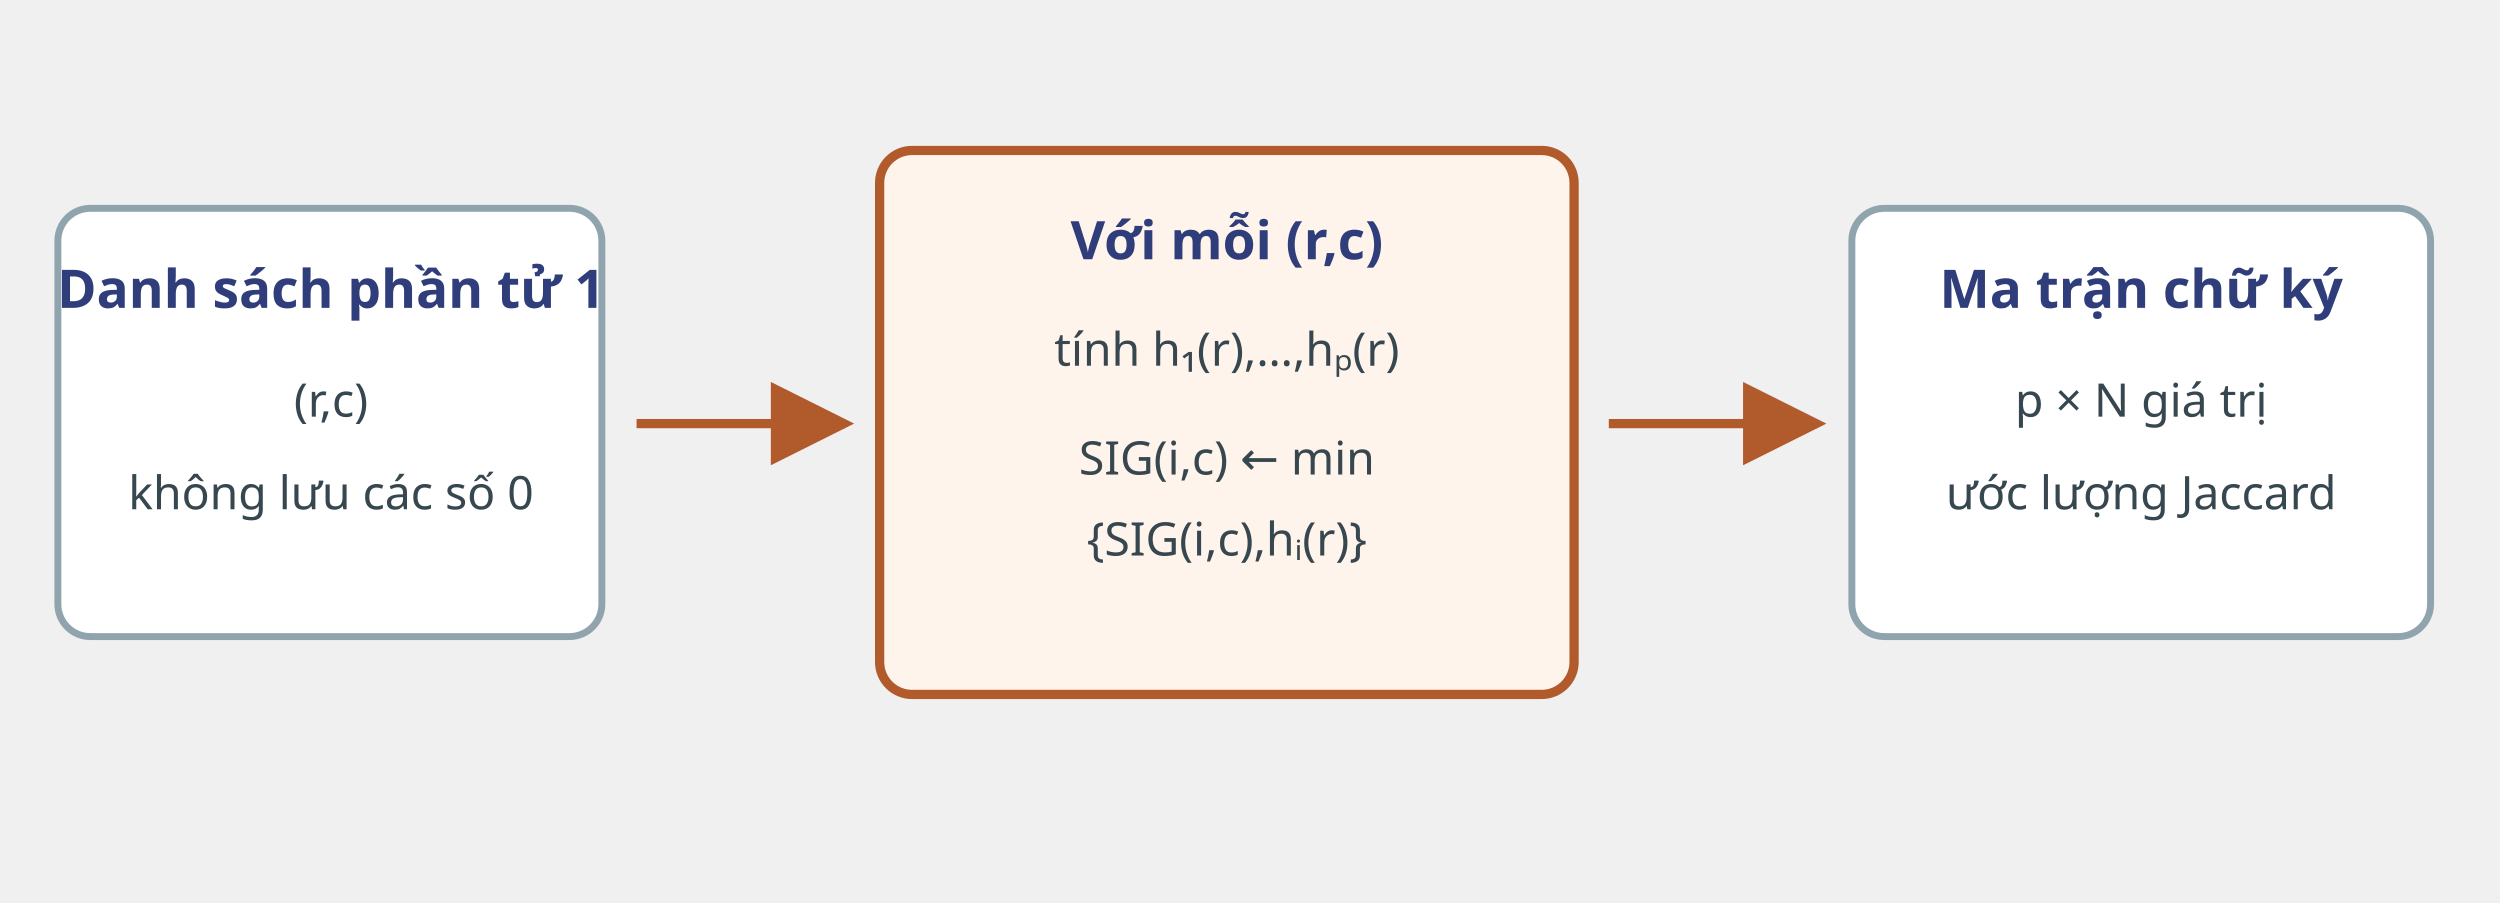
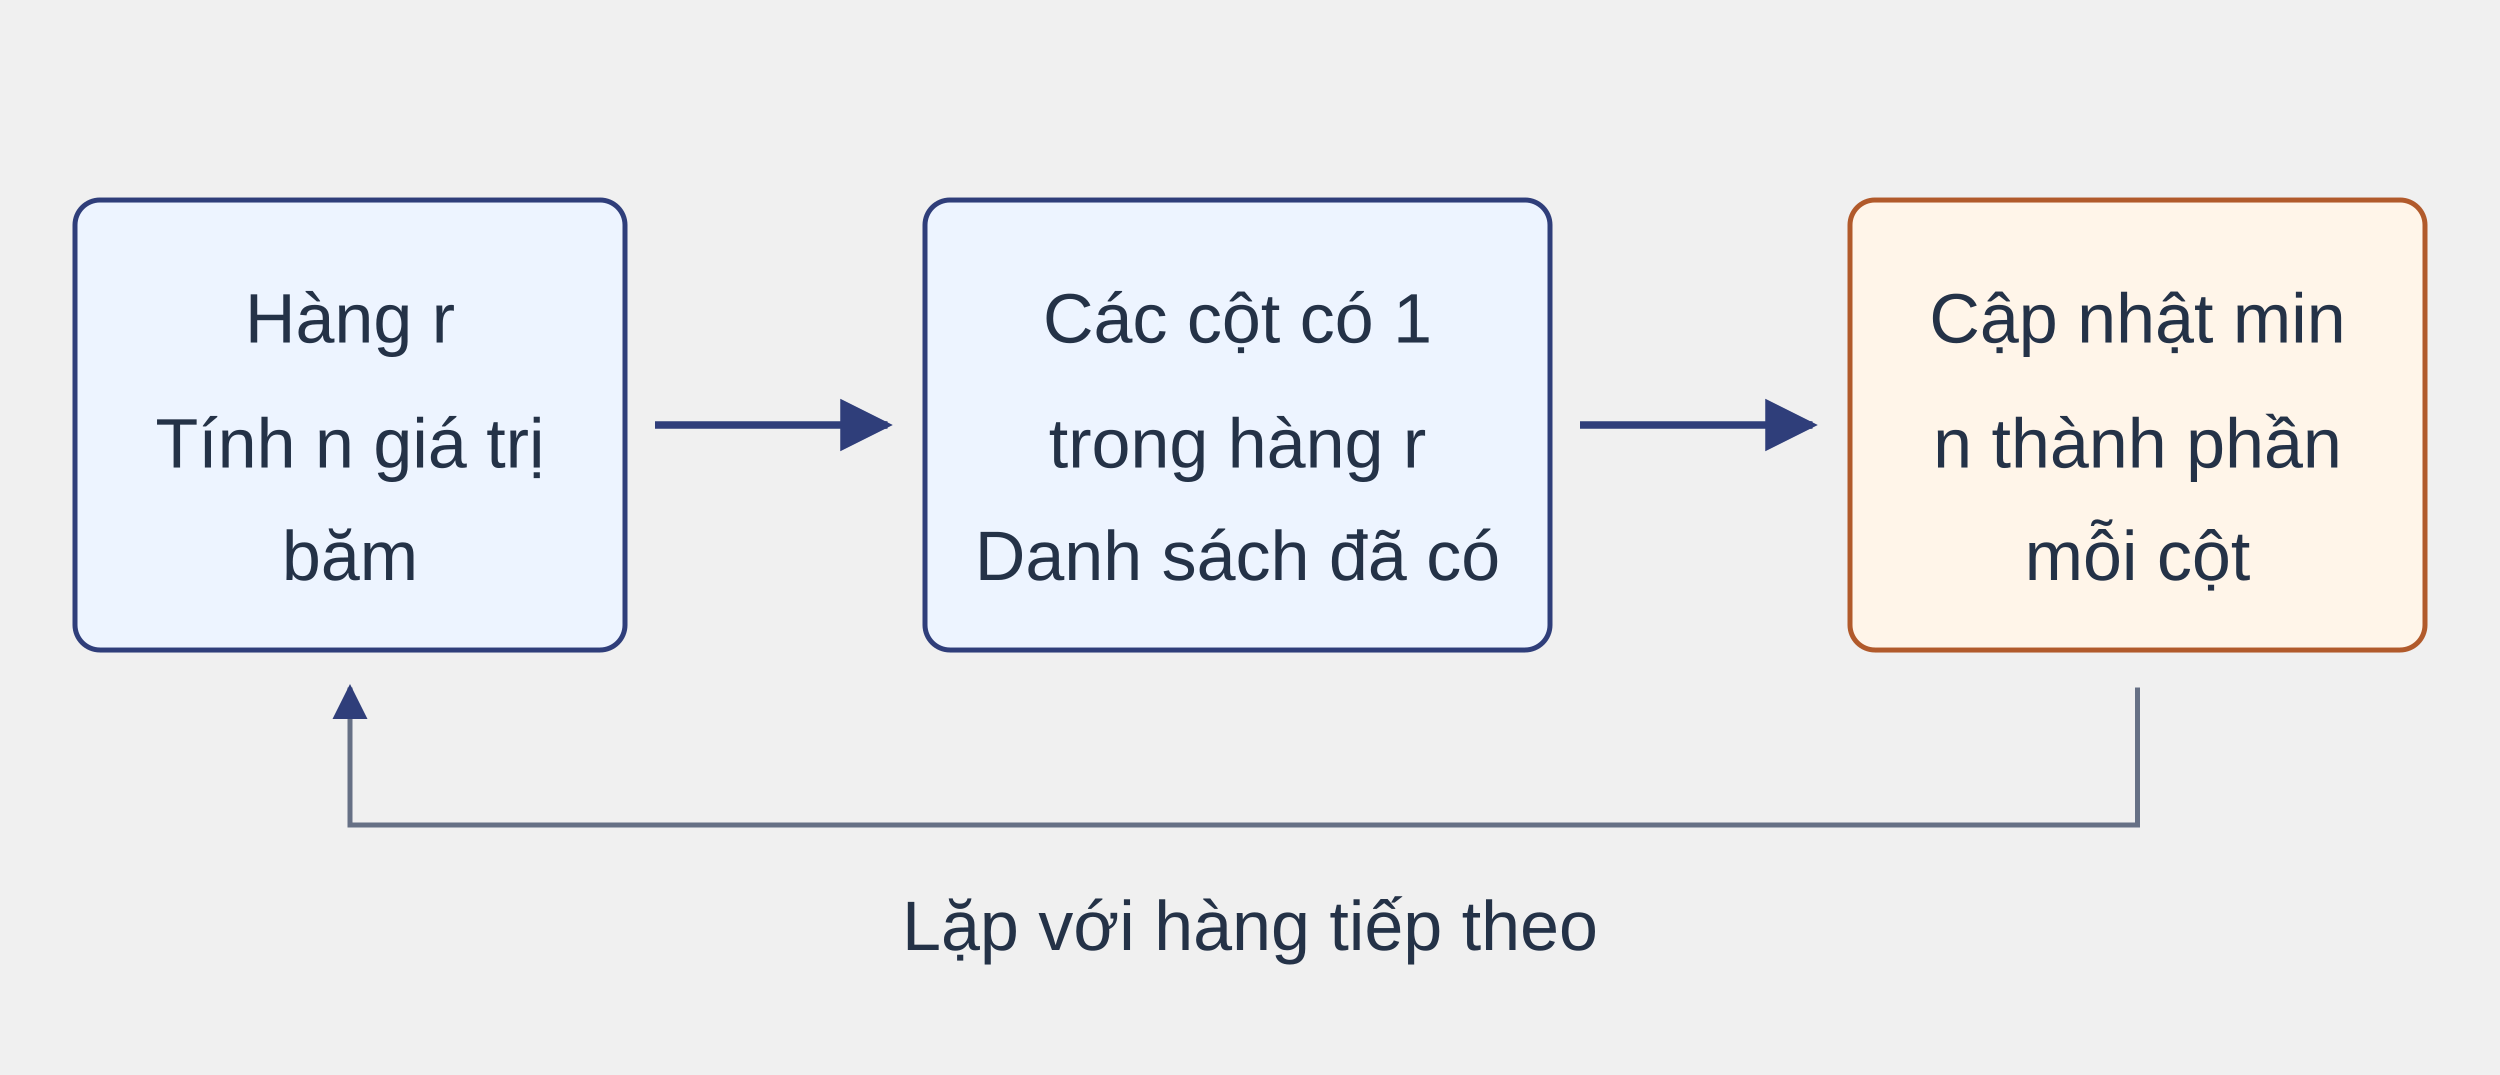
- <svg xmlns="http://www.w3.org/2000/svg" viewBox="0 0 1080 390" role="img" aria-labelledby="title desc">
+ <svg xmlns="http://www.w3.org/2000/svg" viewBox="0 0 1000 430" role="img" aria-labelledby="title desc">
  <defs>
-     <marker id="a" markerWidth="9" markerHeight="9" refX="8" refY="4.5" orient="auto">
-       <path d="M0,0 L9,4.5 L0,9 Z" fill="#B15A2B" />
+     <marker id="arrow" viewBox="0 0 10 10" refX="9" refY="5" markerWidth="7" markerHeight="7" orient="auto-start-reverse">
+       <path d="M 0 0 L 10 5 L 0 10 z" fill="#2f3e7a" />
    </marker>
  </defs>
-   <style>.box{fill:#fff;stroke:#90A4AE;stroke-width:3}.hot{fill:#FFF4EC;stroke:#B15A2B;stroke-width:4}.t{font:700 23px sans-serif;fill:#2F3E7A}.s{font:20px sans-serif;fill:#37474F}.arr{stroke:#B15A2B;stroke-width:4;marker-end:url(#a)}</style>
-   <rect class="box" x="25" y="90" width="235" height="185" rx="14" />
-   <text class="t" x="143" y="133" text-anchor="middle">Danh sách phần tử 1</text>
-   <text class="s" x="143" y="180" text-anchor="middle">(r,c)</text>
-   <text class="s" x="143" y="220" text-anchor="middle">không lưu các số 0</text>
-   <line class="arr" x1="275" y1="183" x2="365" y2="183" />
-   <rect class="hot" x="380" y="65" width="300" height="235" rx="14" />
-   <text class="t" x="530" y="112" text-anchor="middle">Với mỗi (r,c)</text>
-   <text class="s" x="530" y="158" text-anchor="middle">tính h₁(r),…,hₚ(r)</text>
-   <text class="s" x="530" y="205" text-anchor="middle">SIG(i,c) ← min</text>
-   <text class="s" x="530" y="240" text-anchor="middle">{SIG(i,c),hᵢ(r)}</text>
-   <line class="arr" x1="695" y1="183" x2="785" y2="183" />
-   <rect class="box" x="800" y="90" width="250" height="185" rx="14" />
-   <text class="t" x="925" y="133" text-anchor="middle">Ma trận chữ ký</text>
-   <text class="s" x="925" y="180" text-anchor="middle">p × N giá trị</text>
-   <text class="s" x="925" y="220" text-anchor="middle">ước lượng Jaccard</text>
+   <g font-family="Arial, sans-serif" font-size="28" fill="#243247">
+     <rect x="30" y="80" width="220" height="180" rx="10" fill="#edf4ff" stroke="#2f3e7a" stroke-width="2" />
+     <rect x="370" y="80" width="250" height="180" rx="10" fill="#edf4ff" stroke="#2f3e7a" stroke-width="2" />
+     <rect x="740" y="80" width="230" height="180" rx="10" fill="#fff5e9" stroke="#b15a2b" stroke-width="2" />
+     <text x="140" y="137" text-anchor="middle">Hàng r</text>
+     <text x="140" y="187" text-anchor="middle">Tính n giá trị</text>
+     <text x="140" y="232" text-anchor="middle">băm</text>
+     <text x="495" y="137" text-anchor="middle">Các cột có 1</text>
+     <text x="495" y="187" text-anchor="middle">trong hàng r</text>
+     <text x="495" y="232" text-anchor="middle">Danh sách đã có</text>
+     <text x="855" y="137" text-anchor="middle">Cập nhật min</text>
+     <text x="855" y="187" text-anchor="middle">n thành phần</text>
+     <text x="855" y="232" text-anchor="middle">mỗi cột</text>
+     <path d="M262 170H355" fill="none" stroke="#2f3e7a" stroke-width="3" marker-end="url(#arrow)" />
+     <path d="M632 170H725" fill="none" stroke="#2f3e7a" stroke-width="3" marker-end="url(#arrow)" />
+     <path d="M855 275V330H140V275" fill="none" stroke="#667085" stroke-width="2" marker-end="url(#arrow)" />
+     <text x="500" y="380" text-anchor="middle">Lặp với hàng tiếp theo</text>
+   </g>
</svg>
